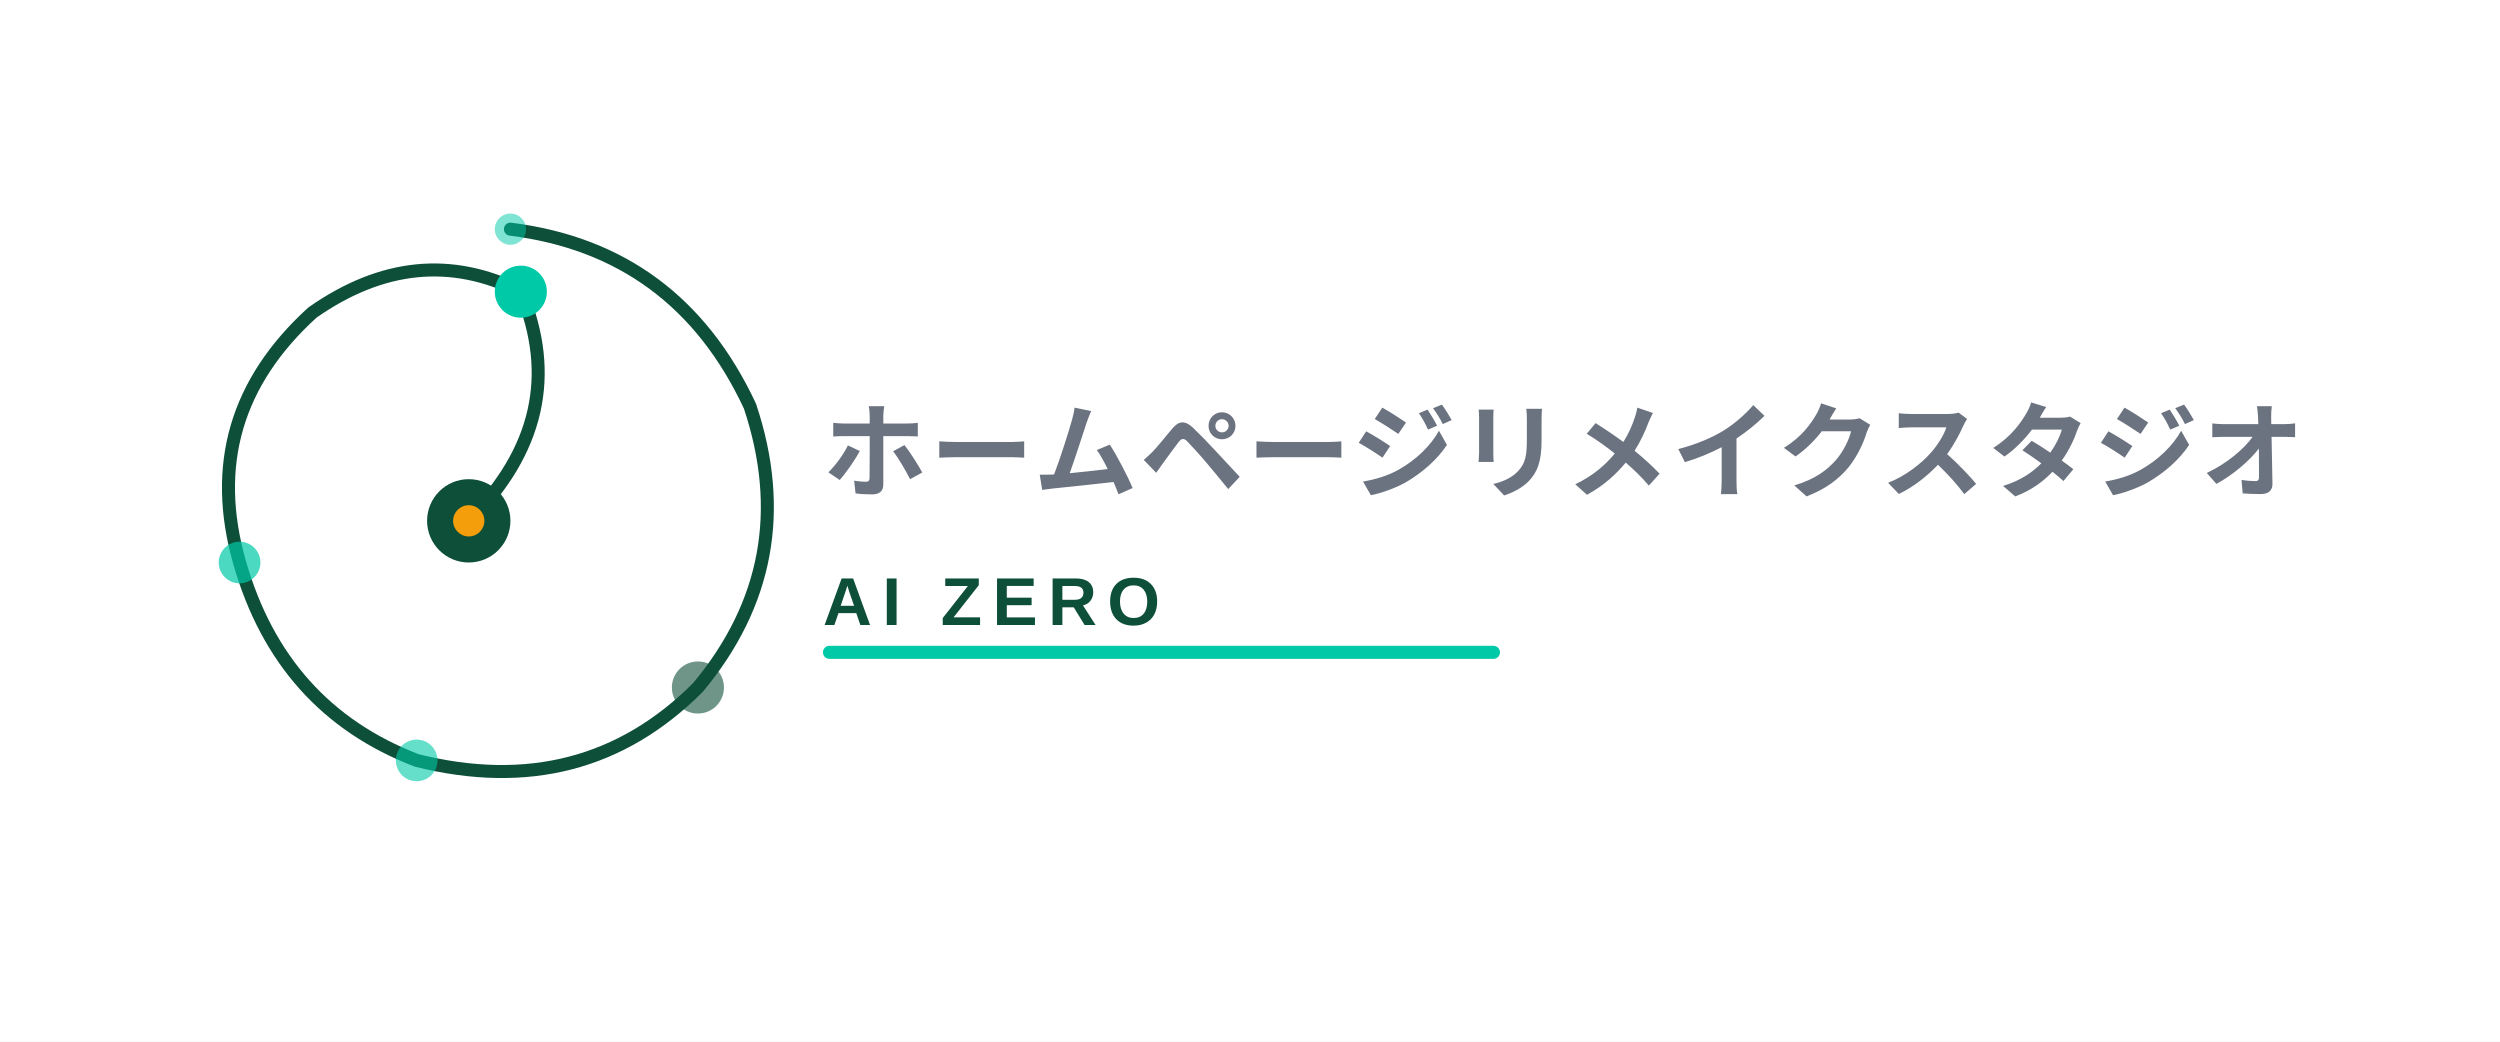
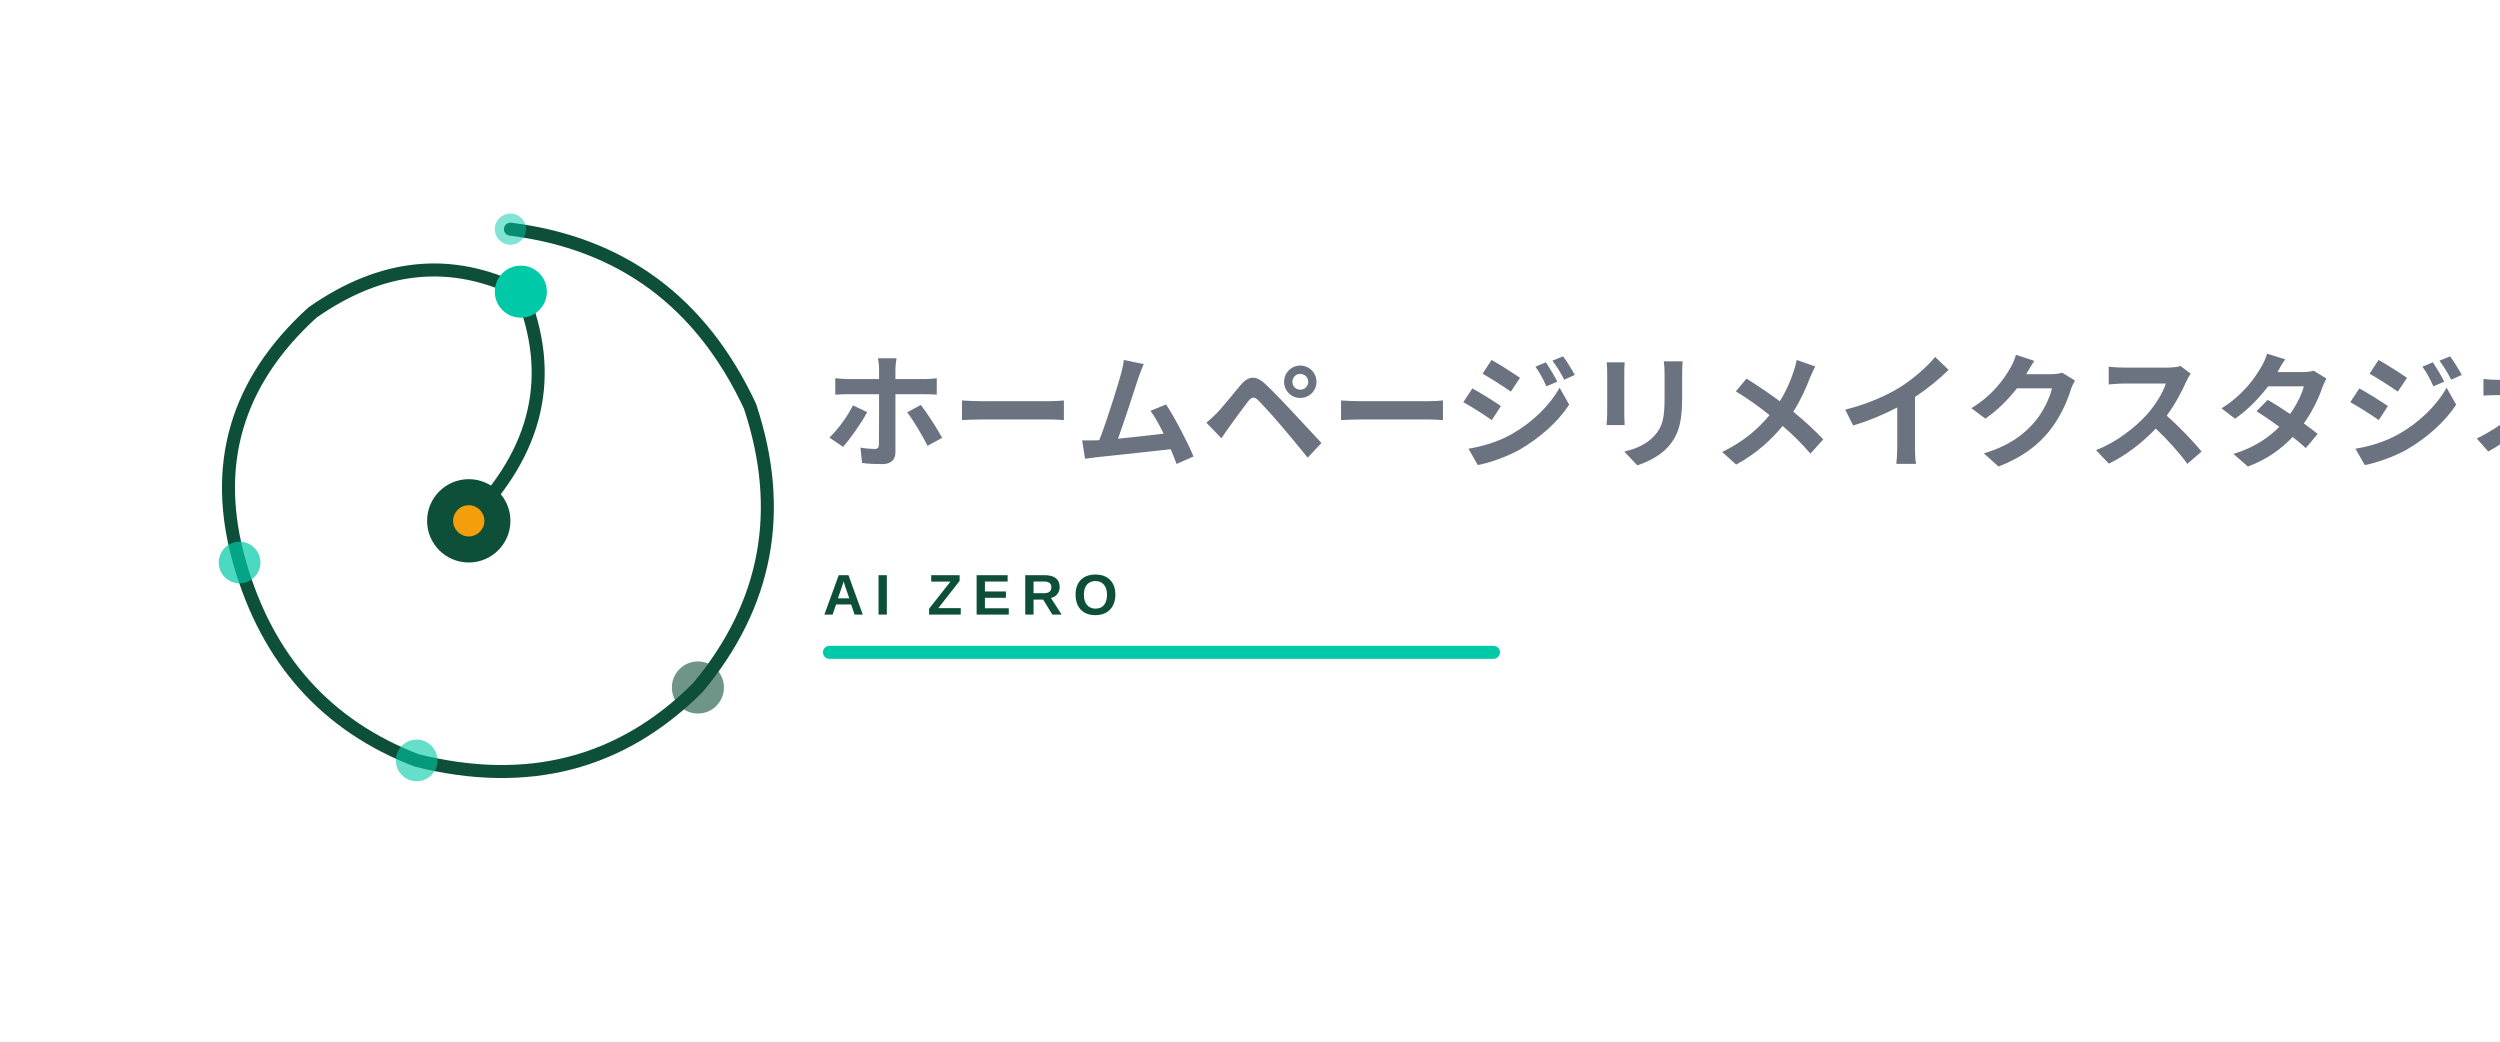
<svg xmlns="http://www.w3.org/2000/svg" viewBox="0 0 480 200" width="480" height="200">
  <rect width="480" height="200" fill="white" />
  <g transform="translate(90,100)">
    <path d="M 0 0 Q 20 -20 10 -44 Q -10 -54 -30 -40 Q -52 -20 -44 8 Q -36 36 -10 46 Q 22 54 44 32 Q 64 8 54 -22 Q 40 -52 8 -56" fill="none" stroke="#0D4F38" stroke-width="2.5" stroke-linecap="round" />
    <circle cx="0" cy="0" r="8" fill="#0D4F38" />
    <circle cx="10" cy="-44" r="5" fill="#00C9A7" />
    <circle cx="-44" cy="8" r="4" fill="#00C9A7" opacity="0.7" />
    <circle cx="44" cy="32" r="5" fill="#0D4F38" opacity="0.6" />
    <circle cx="8" cy="-56" r="3" fill="#00C9A7" opacity="0.5" />
    <circle cx="-10" cy="46" r="4" fill="#00C9A7" opacity="0.6" />
    <circle cx="0" cy="0" r="3" fill="#F59E0B" />
  </g>
  <rect x="158" y="124" width="130" height="2.5" fill="#00C9A7" rx="1.25" />
-   <text x="158.0" y="94" font-family="'Helvetica Neue', Arial, 'Noto Sans JP', sans-serif" font-size="20" font-weight="800" fill="#6B7280" letter-spacing="0.5">ホームページリメイクスタジオ</text>
-   <text x="158.0" y="120" font-family="'Helvetica Neue', Arial, sans-serif" font-size="13" font-weight="600" fill="#0D4F38" letter-spacing="2">AI ZERO</text>
+   <text x="158.0" y="88" font-family="'Helvetica Neue', Arial, 'Noto Sans JP', sans-serif" font-size="24" font-weight="800" fill="#6B7280" letter-spacing="0.5">ホームページリメイクスタジオ</text>
+   <text x="158.0" y="118" font-family="'Helvetica Neue', Arial, sans-serif" font-size="11" font-weight="600" fill="#0D4F38" letter-spacing="2">AI ZERO</text>
</svg>
